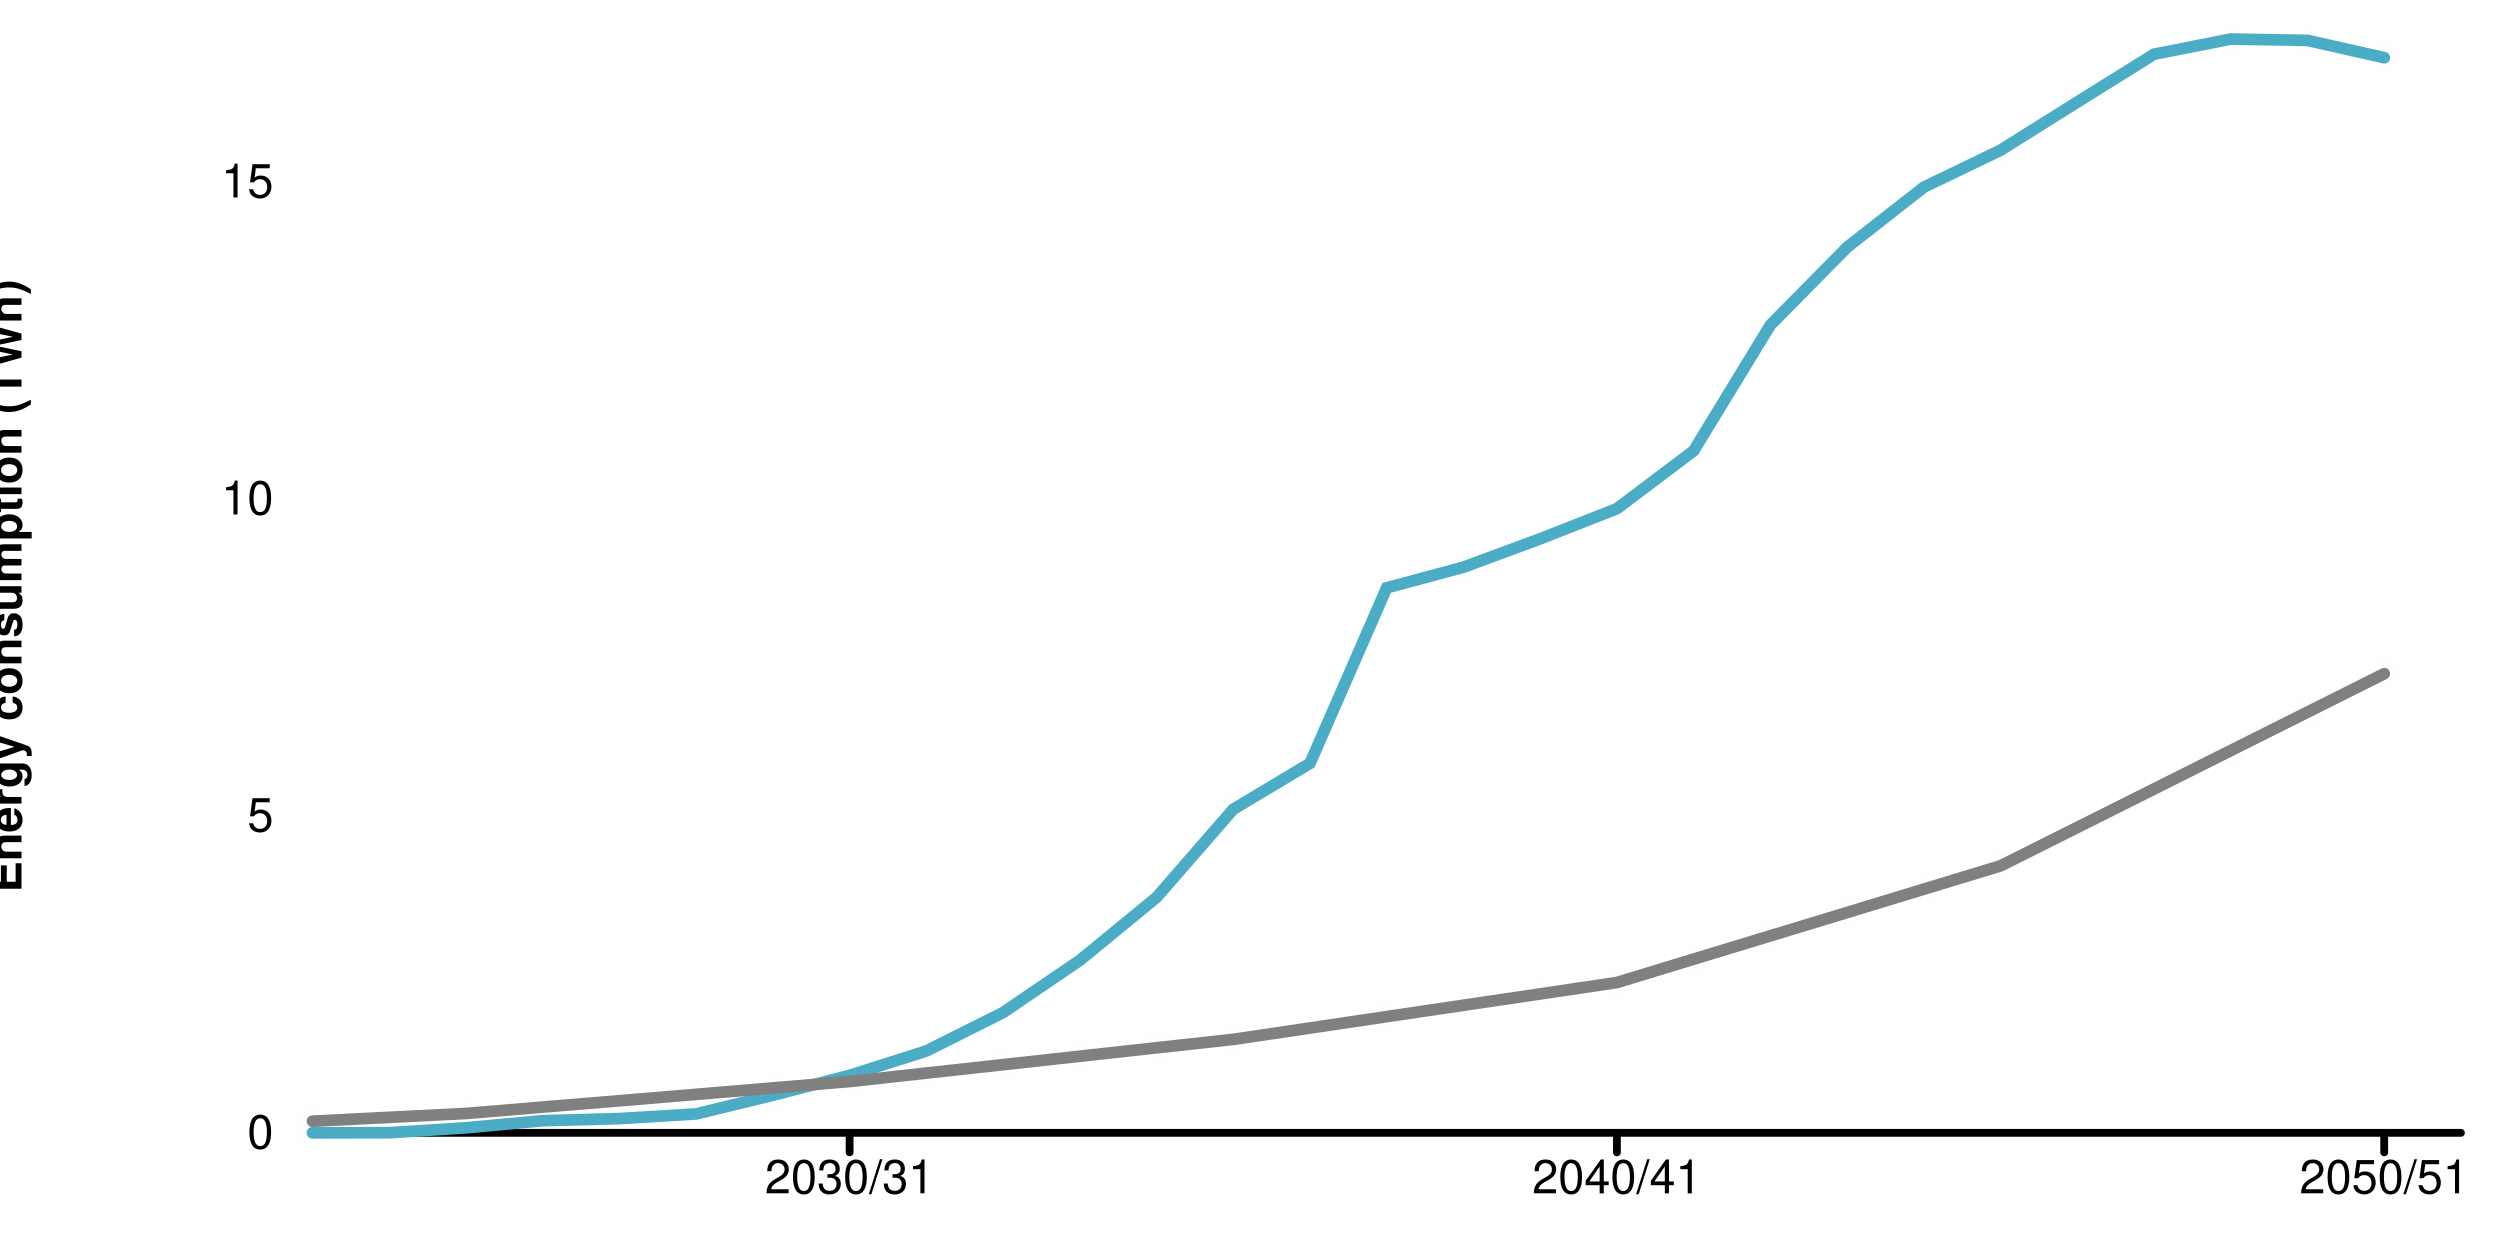
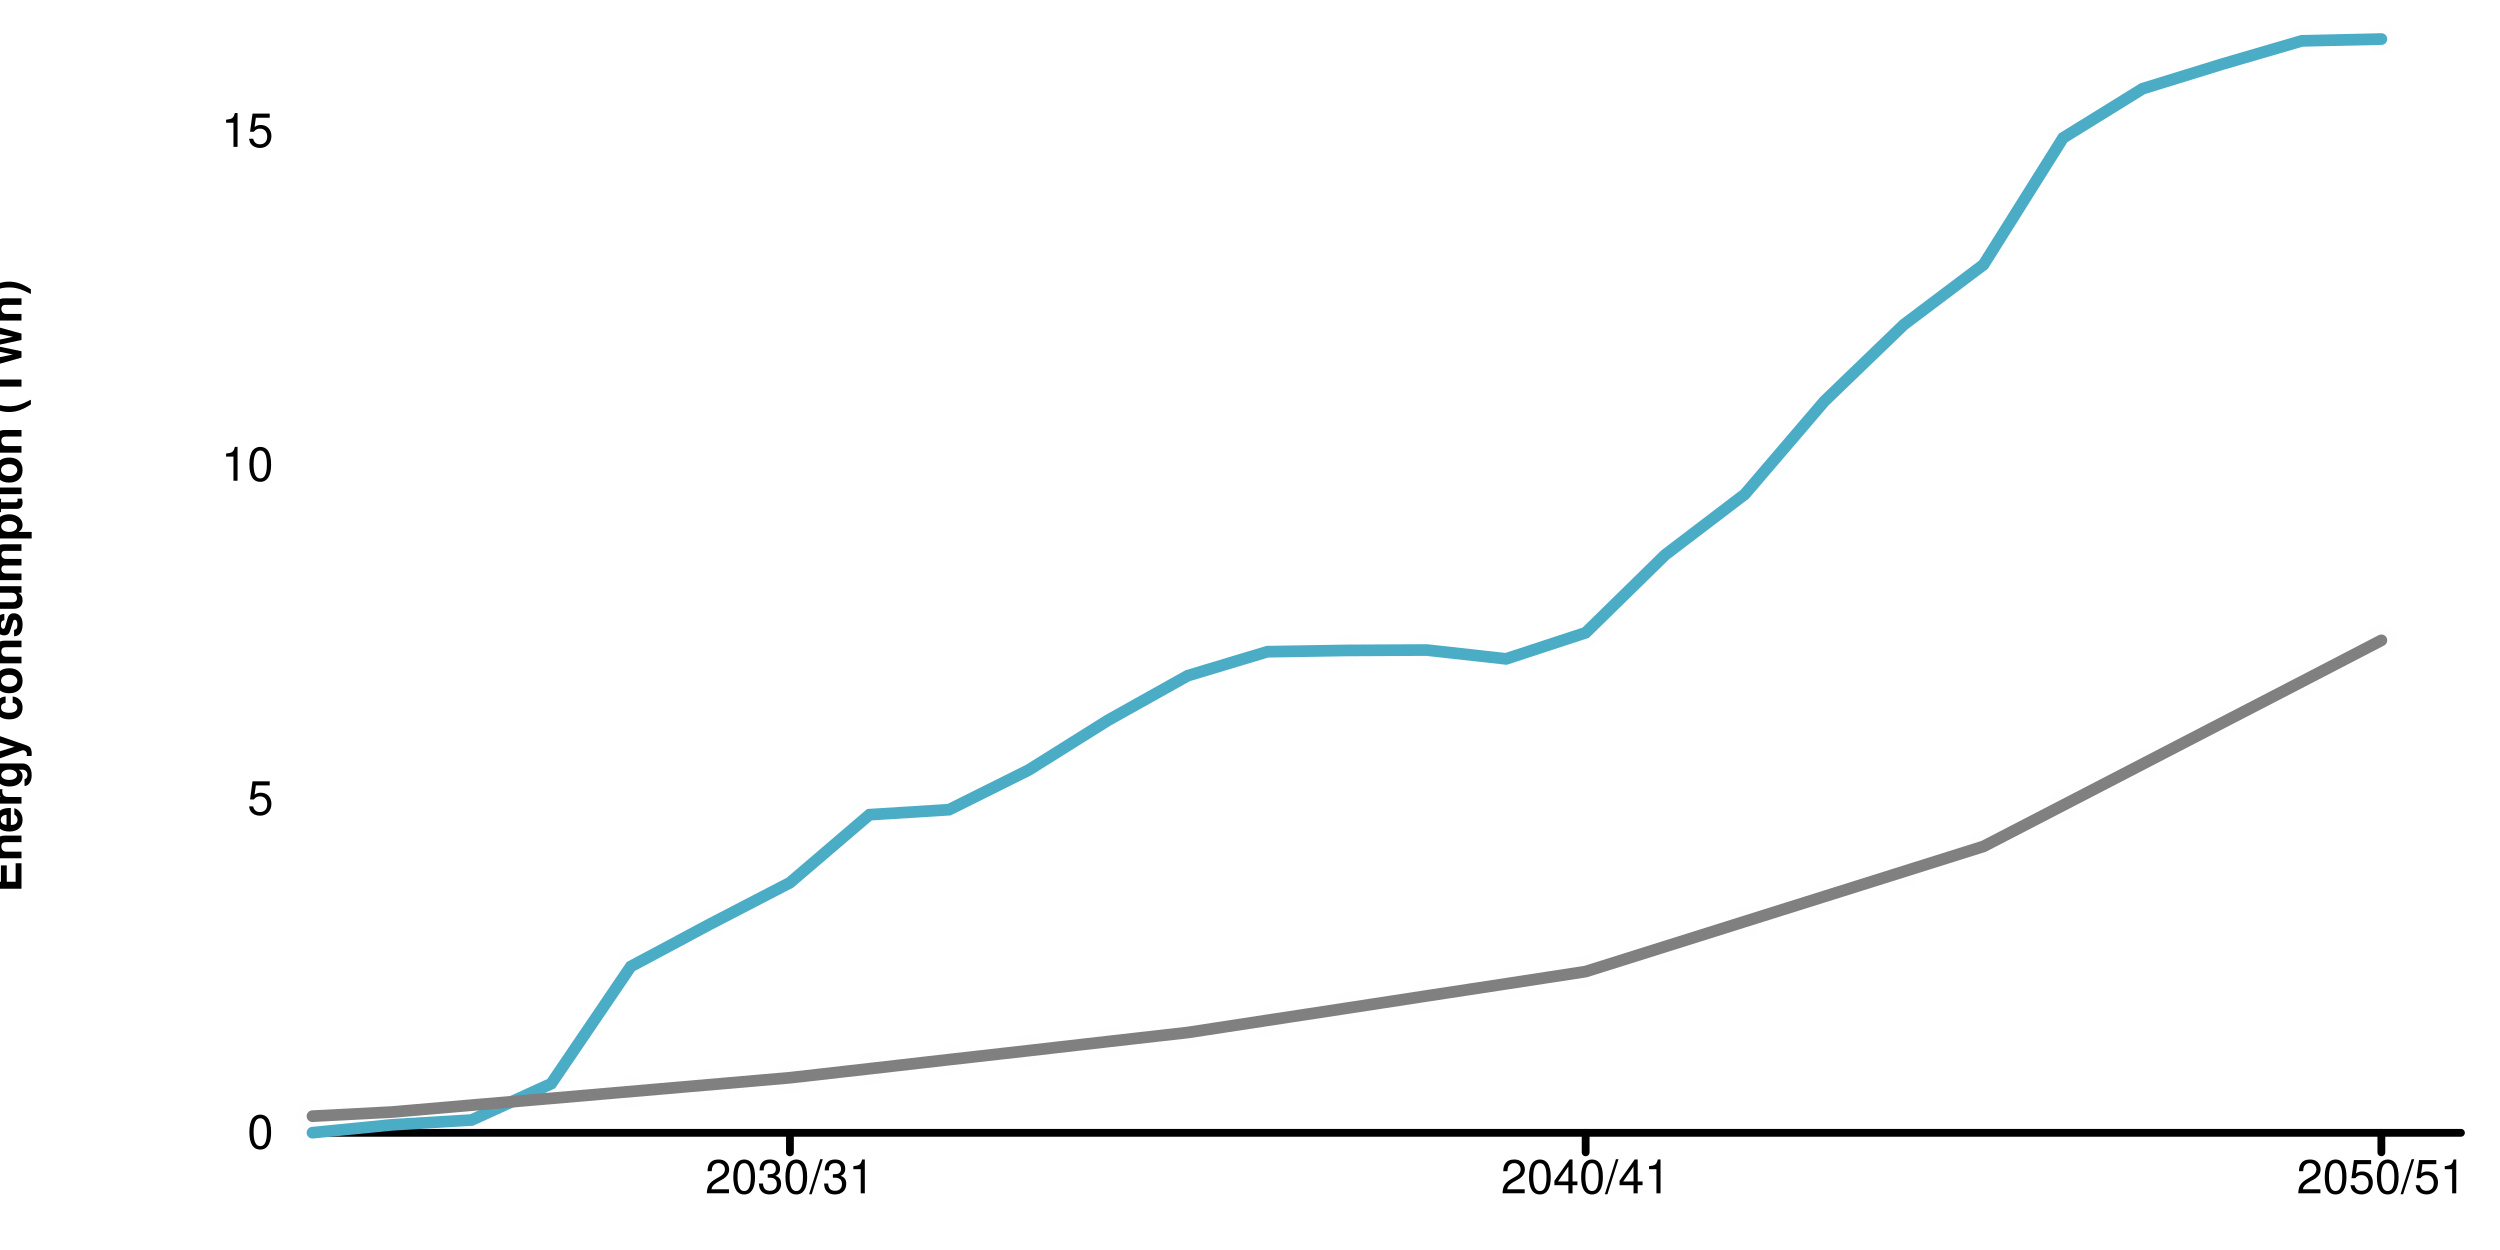
<svg xmlns="http://www.w3.org/2000/svg" width="640" height="320" viewBox="0 0 640 320" preserveAspectRatio="xMinYMin meet" overflow="visible" class="oi-chart-main" data-type="line-chart">
  <defs>
    <style>
	.series path.line { fill-opacity: 0; }
	.series path.line.dotted { stroke-dasharray: 12 20 }
	.series:hover path.line, .series.on path.line { stroke-width: 5; }
	.series .marker { opacity:0.01; }
	.series:hover .marker, .series.active .marker, .series .marker.selected { opacity:1!important; }
	.series .marker:hover, .series .marker.on { r: 6px!important; fill: black; }
	.grid { font-family: "Helvetica Neue",Helvetica,Arial,"Lucida Grande",sans-serif; }
	.grid line { stroke: rgb(0,0,0); stroke-width: 2; stroke-linecap: round; }
	.grid.grid-x text { text-anchor: middle; dominant-baseline: hanging; transform: translateY(10px); }
	.grid.grid-y text { text-anchor: end; dominant-baseline: middle; transform: translateX(-10px); }
	</style>
  </defs>
  <g class="grid grid-y">
    <line x1="80" y1="290" x2="630" y2="290" data-left="80" />
    <text x="80" y="290" text-anchor="end">0</text>
-     <text x="80" y="208.845" text-anchor="end">5</text>
-     <text x="80" y="127.691" text-anchor="end">10</text>
-     <text x="80" y="46.536" text-anchor="end">15</text>
+     <text x="80" y="204.53" text-anchor="end">5</text>
+     <text x="80" y="119.06" text-anchor="end">10</text>
+     <text x="80" y="33.59" text-anchor="end">15</text>
    <text style="text-anchor:middle;dominant-baseline:hanging;font-weight:bold;transform: translateY(150px) rotate(-90deg);">Energy consumption (TWh)</text>
  </g>
  <g class="grid grid-x">
-     <line class="tick" x1="217.5" y1="290" x2="217.5" y2="295" />
-     <text x="217.5" y="290" text-anchor="middle">2030/31</text>
-     <line class="tick" x1="413.929" y1="290" x2="413.929" y2="295" />
-     <text x="413.929" y="290" text-anchor="middle">2040/41</text>
-     <line class="tick" x1="610.357" y1="290" x2="610.357" y2="295" />
-     <text x="610.357" y="290" text-anchor="middle">2050/51</text>
+     <line class="tick" x1="202.222" y1="290" x2="202.222" y2="295" />
+     <text x="202.222" y="290" text-anchor="middle">2030/31</text>
+     <line class="tick" x1="405.926" y1="290" x2="405.926" y2="295" />
+     <text x="405.926" y="290" text-anchor="middle">2040/41</text>
+     <line class="tick" x1="609.63" y1="290" x2="609.63" y2="295" />
+     <text x="609.63" y="290" text-anchor="middle">2050/51</text>
    <text style="text-anchor:middle;dominant-baseline:hanging;font-weight:bold;transform: translateY(150px) rotate(-90deg);" />
  </g>
  <g class="data-layer" role="table">
    <g data-scenario="electrolysers" class="series series-1" tabindex="0" role="row" aria-label="Series: Electrolysers" data-series="1">
-       <path d="M 80.00,290.00L 99.64,289.98L 119.29,288.72L 138.93,286.90L 158.57,286.36L 178.21,285.16L 197.86,280.38L 217.50,275.29L 237.14,269.05L 256.79,259.21L 276.43,245.85L 296.07,229.73L 315.71,207.17L 335.36,195.41L 355.00,150.48L 374.64,145.20L 394.29,137.93L 413.93,130.22L 433.57,115.40L 453.21,83.22L 472.86,63.30L 492.50,47.92L 512.14,38.45L 531.79,26.13L 551.43,13.88L 571.07,10.00L 590.71,10.34L 610.36,14.77" id="Electrolysers" class="line" stroke="#4BACC6" stroke-width="3" stroke-linecap="round" />
-       <circle class="marker" cx="80.00" cy="290.00" data-y="0.000" data-x="2023/24" data-i="0" data-series="1" r="4" fill="#4BACC6" roll="cell" />
-       <circle class="marker" cx="99.64" cy="289.98" data-y="0.001" data-x="2024/25" data-i="1" data-series="1" r="4" fill="#4BACC6" roll="cell" />
-       <circle class="marker" cx="119.29" cy="288.72" data-y="0.079" data-x="2025/26" data-i="2" data-series="1" r="4" fill="#4BACC6" roll="cell" />
-       <circle class="marker" cx="138.93" cy="286.90" data-y="0.191" data-x="2026/27" data-i="3" data-series="1" r="4" fill="#4BACC6" roll="cell" />
-       <circle class="marker" cx="158.57" cy="286.36" data-y="0.224" data-x="2027/28" data-i="4" data-series="1" r="4" fill="#4BACC6" roll="cell" />
-       <circle class="marker" cx="178.21" cy="285.16" data-y="0.298" data-x="2028/29" data-i="5" data-series="1" r="4" fill="#4BACC6" roll="cell" />
-       <circle class="marker" cx="197.86" cy="280.38" data-y="0.593" data-x="2029/30" data-i="6" data-series="1" r="4" fill="#4BACC6" roll="cell" />
-       <circle class="marker" cx="217.50" cy="275.29" data-y="0.906" data-x="2030/31" data-i="7" data-series="1" r="4" fill="#4BACC6" roll="cell" />
-       <circle class="marker" cx="237.14" cy="269.05" data-y="1.291" data-x="2031/32" data-i="8" data-series="1" r="4" fill="#4BACC6" roll="cell" />
-       <circle class="marker" cx="256.79" cy="259.21" data-y="1.897" data-x="2032/33" data-i="9" data-series="1" r="4" fill="#4BACC6" roll="cell" />
-       <circle class="marker" cx="276.43" cy="245.85" data-y="2.720" data-x="2033/34" data-i="10" data-series="1" r="4" fill="#4BACC6" roll="cell" />
-       <circle class="marker" cx="296.07" cy="229.73" data-y="3.713" data-x="2034/35" data-i="11" data-series="1" r="4" fill="#4BACC6" roll="cell" />
-       <circle class="marker" cx="315.71" cy="207.17" data-y="5.103" data-x="2035/36" data-i="12" data-series="1" r="4" fill="#4BACC6" roll="cell" />
-       <circle class="marker" cx="335.36" cy="195.41" data-y="5.828" data-x="2036/37" data-i="13" data-series="1" r="4" fill="#4BACC6" roll="cell" />
-       <circle class="marker" cx="355.00" cy="150.48" data-y="8.596" data-x="2037/38" data-i="14" data-series="1" r="4" fill="#4BACC6" roll="cell" />
-       <circle class="marker" cx="374.64" cy="145.20" data-y="8.921" data-x="2038/39" data-i="15" data-series="1" r="4" fill="#4BACC6" roll="cell" />
-       <circle class="marker" cx="394.29" cy="137.93" data-y="9.369" data-x="2039/40" data-i="16" data-series="1" r="4" fill="#4BACC6" roll="cell" />
-       <circle class="marker" cx="413.93" cy="130.22" data-y="9.844" data-x="2040/41" data-i="17" data-series="1" r="4" fill="#4BACC6" roll="cell" />
-       <circle class="marker" cx="433.57" cy="115.40" data-y="10.757" data-x="2041/42" data-i="18" data-series="1" r="4" fill="#4BACC6" roll="cell" />
-       <circle class="marker" cx="453.21" cy="83.22" data-y="12.740" data-x="2042/43" data-i="19" data-series="1" r="4" fill="#4BACC6" roll="cell" />
-       <circle class="marker" cx="472.86" cy="63.30" data-y="13.967" data-x="2043/44" data-i="20" data-series="1" r="4" fill="#4BACC6" roll="cell" />
-       <circle class="marker" cx="492.50" cy="47.92" data-y="14.915" data-x="2044/45" data-i="21" data-series="1" r="4" fill="#4BACC6" roll="cell" />
-       <circle class="marker" cx="512.14" cy="38.45" data-y="15.498" data-x="2045/46" data-i="22" data-series="1" r="4" fill="#4BACC6" roll="cell" />
-       <circle class="marker" cx="531.79" cy="26.13" data-y="16.257" data-x="2046/47" data-i="23" data-series="1" r="4" fill="#4BACC6" roll="cell" />
-       <circle class="marker" cx="551.43" cy="13.88" data-y="17.012" data-x="2047/48" data-i="24" data-series="1" r="4" fill="#4BACC6" roll="cell" />
-       <circle class="marker" cx="571.07" cy="10.00" data-y="17.251" data-x="2048/49" data-i="25" data-series="1" r="4" fill="#4BACC6" roll="cell" />
-       <circle class="marker" cx="590.71" cy="10.34" data-y="17.230" data-x="2049/50" data-i="26" data-series="1" r="4" fill="#4BACC6" roll="cell" />
-       <circle class="marker" cx="610.36" cy="14.77" data-y="16.957" data-x="2050/51" data-i="27" data-series="1" r="4" fill="#4BACC6" roll="cell" />
+       <path d="M 80.00,289.97L 100.37,287.95L 120.74,286.72L 141.11,277.42L 161.48,247.42L 181.85,236.53L 202.22,225.97L 222.59,208.56L 242.96,207.28L 263.33,197.13L 283.70,184.36L 304.07,172.97L 324.44,166.84L 344.81,166.51L 365.19,166.41L 385.56,168.67L 405.93,161.98L 426.30,142.03L 446.67,126.53L 467.04,102.72L 487.41,83.09L 507.78,67.76L 528.15,35.30L 548.52,22.70L 568.89,16.41L 589.26,10.46L 609.63,10.00" id="Electrolysers" class="line" stroke="#4BACC6" stroke-width="3" stroke-linecap="round" />
+       <circle class="marker" cx="80.00" cy="289.97" data-y="0.002" data-x="2024/25" data-i="0" data-series="1" r="4" fill="#4BACC6" roll="cell" />
+       <circle class="marker" cx="100.37" cy="287.95" data-y="0.120" data-x="2025/26" data-i="1" data-series="1" r="4" fill="#4BACC6" roll="cell" />
+       <circle class="marker" cx="120.74" cy="286.72" data-y="0.192" data-x="2026/27" data-i="2" data-series="1" r="4" fill="#4BACC6" roll="cell" />
+       <circle class="marker" cx="141.11" cy="277.42" data-y="0.736" data-x="2027/28" data-i="3" data-series="1" r="4" fill="#4BACC6" roll="cell" />
+       <circle class="marker" cx="161.48" cy="247.42" data-y="2.491" data-x="2028/29" data-i="4" data-series="1" r="4" fill="#4BACC6" roll="cell" />
+       <circle class="marker" cx="181.85" cy="236.53" data-y="3.128" data-x="2029/30" data-i="5" data-series="1" r="4" fill="#4BACC6" roll="cell" />
+       <circle class="marker" cx="202.22" cy="225.97" data-y="3.746" data-x="2030/31" data-i="6" data-series="1" r="4" fill="#4BACC6" roll="cell" />
+       <circle class="marker" cx="222.59" cy="208.56" data-y="4.764" data-x="2031/32" data-i="7" data-series="1" r="4" fill="#4BACC6" roll="cell" />
+       <circle class="marker" cx="242.96" cy="207.28" data-y="4.839" data-x="2032/33" data-i="8" data-series="1" r="4" fill="#4BACC6" roll="cell" />
+       <circle class="marker" cx="263.33" cy="197.13" data-y="5.433" data-x="2033/34" data-i="9" data-series="1" r="4" fill="#4BACC6" roll="cell" />
+       <circle class="marker" cx="283.70" cy="184.36" data-y="6.180" data-x="2034/35" data-i="10" data-series="1" r="4" fill="#4BACC6" roll="cell" />
+       <circle class="marker" cx="304.07" cy="172.97" data-y="6.846" data-x="2035/36" data-i="11" data-series="1" r="4" fill="#4BACC6" roll="cell" />
+       <circle class="marker" cx="324.44" cy="166.84" data-y="7.205" data-x="2036/37" data-i="12" data-series="1" r="4" fill="#4BACC6" roll="cell" />
+       <circle class="marker" cx="344.81" cy="166.51" data-y="7.224" data-x="2037/38" data-i="13" data-series="1" r="4" fill="#4BACC6" roll="cell" />
+       <circle class="marker" cx="365.19" cy="166.41" data-y="7.230" data-x="2038/39" data-i="14" data-series="1" r="4" fill="#4BACC6" roll="cell" />
+       <circle class="marker" cx="385.56" cy="168.67" data-y="7.098" data-x="2039/40" data-i="15" data-series="1" r="4" fill="#4BACC6" roll="cell" />
+       <circle class="marker" cx="405.93" cy="161.98" data-y="7.489" data-x="2040/41" data-i="16" data-series="1" r="4" fill="#4BACC6" roll="cell" />
+       <circle class="marker" cx="426.30" cy="142.03" data-y="8.656" data-x="2041/42" data-i="17" data-series="1" r="4" fill="#4BACC6" roll="cell" />
+       <circle class="marker" cx="446.67" cy="126.53" data-y="9.563" data-x="2042/43" data-i="18" data-series="1" r="4" fill="#4BACC6" roll="cell" />
+       <circle class="marker" cx="467.04" cy="102.72" data-y="10.956" data-x="2043/44" data-i="19" data-series="1" r="4" fill="#4BACC6" roll="cell" />
+       <circle class="marker" cx="487.41" cy="83.09" data-y="12.104" data-x="2044/45" data-i="20" data-series="1" r="4" fill="#4BACC6" roll="cell" />
+       <circle class="marker" cx="507.78" cy="67.76" data-y="13.001" data-x="2045/46" data-i="21" data-series="1" r="4" fill="#4BACC6" roll="cell" />
+       <circle class="marker" cx="528.15" cy="35.30" data-y="14.900" data-x="2046/47" data-i="22" data-series="1" r="4" fill="#4BACC6" roll="cell" />
+       <circle class="marker" cx="548.52" cy="22.70" data-y="15.637" data-x="2047/48" data-i="23" data-series="1" r="4" fill="#4BACC6" roll="cell" />
+       <circle class="marker" cx="568.89" cy="16.41" data-y="16.005" data-x="2048/49" data-i="24" data-series="1" r="4" fill="#4BACC6" roll="cell" />
+       <circle class="marker" cx="589.26" cy="10.46" data-y="16.353" data-x="2049/50" data-i="25" data-series="1" r="4" fill="#4BACC6" roll="cell" />
+       <circle class="marker" cx="609.63" cy="10.00" data-y="16.380" data-x="2050/51" data-i="26" data-series="1" r="4" fill="#4BACC6" roll="cell" />
    </g>
    <g data-scenario="large-industry-fuel-switching" class="series series-2" tabindex="0" role="row" aria-label="Series: Large industry Fuel Switching" data-series="2">
-       <path d="M 80.00,287.03L 99.64,286.04L 119.29,285.05L 138.93,283.41L 158.57,281.79L 178.21,280.15L 197.86,278.51L 217.50,276.87L 237.14,274.71L 256.79,272.55L 276.43,270.39L 296.07,268.23L 315.71,266.08L 335.36,263.17L 355.00,260.25L 374.64,257.34L 394.29,254.44L 413.93,251.52L 433.57,245.54L 453.21,239.57L 472.86,233.60L 492.50,227.62L 512.14,221.65L 531.79,211.82L 551.43,201.98L 571.07,192.14L 590.71,182.31L 610.36,172.47" id="Large industry Fuel Switching" class="line" stroke="#808080" stroke-width="3" stroke-linecap="round" />
-       <circle class="marker" cx="80.00" cy="287.03" data-y="0.183" data-x="2023/24" data-i="0" data-series="2" r="4" fill="#808080" roll="cell" />
-       <circle class="marker" cx="99.64" cy="286.04" data-y="0.244" data-x="2024/25" data-i="1" data-series="2" r="4" fill="#808080" roll="cell" />
-       <circle class="marker" cx="119.29" cy="285.05" data-y="0.305" data-x="2025/26" data-i="2" data-series="2" r="4" fill="#808080" roll="cell" />
-       <circle class="marker" cx="138.93" cy="283.41" data-y="0.406" data-x="2026/27" data-i="3" data-series="2" r="4" fill="#808080" roll="cell" />
-       <circle class="marker" cx="158.57" cy="281.79" data-y="0.506" data-x="2027/28" data-i="4" data-series="2" r="4" fill="#808080" roll="cell" />
-       <circle class="marker" cx="178.21" cy="280.15" data-y="0.607" data-x="2028/29" data-i="5" data-series="2" r="4" fill="#808080" roll="cell" />
-       <circle class="marker" cx="197.86" cy="278.51" data-y="0.708" data-x="2029/30" data-i="6" data-series="2" r="4" fill="#808080" roll="cell" />
-       <circle class="marker" cx="217.50" cy="276.87" data-y="0.809" data-x="2030/31" data-i="7" data-series="2" r="4" fill="#808080" roll="cell" />
-       <circle class="marker" cx="237.14" cy="274.71" data-y="0.942" data-x="2031/32" data-i="8" data-series="2" r="4" fill="#808080" roll="cell" />
-       <circle class="marker" cx="256.79" cy="272.55" data-y="1.075" data-x="2032/33" data-i="9" data-series="2" r="4" fill="#808080" roll="cell" />
-       <circle class="marker" cx="276.43" cy="270.39" data-y="1.208" data-x="2033/34" data-i="10" data-series="2" r="4" fill="#808080" roll="cell" />
-       <circle class="marker" cx="296.07" cy="268.23" data-y="1.341" data-x="2034/35" data-i="11" data-series="2" r="4" fill="#808080" roll="cell" />
-       <circle class="marker" cx="315.71" cy="266.08" data-y="1.474" data-x="2035/36" data-i="12" data-series="2" r="4" fill="#808080" roll="cell" />
-       <circle class="marker" cx="335.36" cy="263.17" data-y="1.653" data-x="2036/37" data-i="13" data-series="2" r="4" fill="#808080" roll="cell" />
-       <circle class="marker" cx="355.00" cy="260.25" data-y="1.833" data-x="2037/38" data-i="14" data-series="2" r="4" fill="#808080" roll="cell" />
-       <circle class="marker" cx="374.64" cy="257.34" data-y="2.012" data-x="2038/39" data-i="15" data-series="2" r="4" fill="#808080" roll="cell" />
-       <circle class="marker" cx="394.29" cy="254.44" data-y="2.191" data-x="2039/40" data-i="16" data-series="2" r="4" fill="#808080" roll="cell" />
-       <circle class="marker" cx="413.93" cy="251.52" data-y="2.371" data-x="2040/41" data-i="17" data-series="2" r="4" fill="#808080" roll="cell" />
-       <circle class="marker" cx="433.57" cy="245.54" data-y="2.739" data-x="2041/42" data-i="18" data-series="2" r="4" fill="#808080" roll="cell" />
-       <circle class="marker" cx="453.21" cy="239.57" data-y="3.107" data-x="2042/43" data-i="19" data-series="2" r="4" fill="#808080" roll="cell" />
-       <circle class="marker" cx="472.86" cy="233.60" data-y="3.475" data-x="2043/44" data-i="20" data-series="2" r="4" fill="#808080" roll="cell" />
-       <circle class="marker" cx="492.50" cy="227.62" data-y="3.843" data-x="2044/45" data-i="21" data-series="2" r="4" fill="#808080" roll="cell" />
-       <circle class="marker" cx="512.14" cy="221.65" data-y="4.211" data-x="2045/46" data-i="22" data-series="2" r="4" fill="#808080" roll="cell" />
-       <circle class="marker" cx="531.79" cy="211.82" data-y="4.817" data-x="2046/47" data-i="23" data-series="2" r="4" fill="#808080" roll="cell" />
-       <circle class="marker" cx="551.43" cy="201.98" data-y="5.423" data-x="2047/48" data-i="24" data-series="2" r="4" fill="#808080" roll="cell" />
-       <circle class="marker" cx="571.07" cy="192.14" data-y="6.029" data-x="2048/49" data-i="25" data-series="2" r="4" fill="#808080" roll="cell" />
-       <circle class="marker" cx="590.71" cy="182.31" data-y="6.635" data-x="2049/50" data-i="26" data-series="2" r="4" fill="#808080" roll="cell" />
-       <circle class="marker" cx="610.36" cy="172.47" data-y="7.241" data-x="2050/51" data-i="27" data-series="2" r="4" fill="#808080" roll="cell" />
+       <path d="M 80.00,285.74L 100.37,284.68L 120.74,282.92L 141.11,281.18L 161.48,279.42L 181.85,277.66L 202.22,275.90L 222.59,273.59L 242.96,271.26L 263.33,268.96L 283.70,266.63L 304.07,264.32L 324.44,261.20L 344.81,258.09L 365.19,254.96L 385.56,251.85L 405.93,248.72L 426.30,242.31L 446.67,235.90L 467.04,229.50L 487.41,223.09L 507.78,216.68L 528.15,206.14L 548.52,195.59L 568.89,185.04L 589.26,174.50L 609.63,163.93" id="Large industry Fuel Switching" class="line" stroke="#808080" stroke-width="3" stroke-linecap="round" />
+       <circle class="marker" cx="80.00" cy="285.74" data-y="0.249" data-x="2024/25" data-i="0" data-series="2" r="4" fill="#808080" roll="cell" />
+       <circle class="marker" cx="100.37" cy="284.68" data-y="0.311" data-x="2025/26" data-i="1" data-series="2" r="4" fill="#808080" roll="cell" />
+       <circle class="marker" cx="120.74" cy="282.92" data-y="0.414" data-x="2026/27" data-i="2" data-series="2" r="4" fill="#808080" roll="cell" />
+       <circle class="marker" cx="141.11" cy="281.18" data-y="0.516" data-x="2027/28" data-i="3" data-series="2" r="4" fill="#808080" roll="cell" />
+       <circle class="marker" cx="161.48" cy="279.42" data-y="0.619" data-x="2028/29" data-i="4" data-series="2" r="4" fill="#808080" roll="cell" />
+       <circle class="marker" cx="181.85" cy="277.66" data-y="0.722" data-x="2029/30" data-i="5" data-series="2" r="4" fill="#808080" roll="cell" />
+       <circle class="marker" cx="202.22" cy="275.90" data-y="0.825" data-x="2030/31" data-i="6" data-series="2" r="4" fill="#808080" roll="cell" />
+       <circle class="marker" cx="222.59" cy="273.59" data-y="0.960" data-x="2031/32" data-i="7" data-series="2" r="4" fill="#808080" roll="cell" />
+       <circle class="marker" cx="242.96" cy="271.26" data-y="1.096" data-x="2032/33" data-i="8" data-series="2" r="4" fill="#808080" roll="cell" />
+       <circle class="marker" cx="263.33" cy="268.96" data-y="1.231" data-x="2033/34" data-i="9" data-series="2" r="4" fill="#808080" roll="cell" />
+       <circle class="marker" cx="283.70" cy="266.63" data-y="1.367" data-x="2034/35" data-i="10" data-series="2" r="4" fill="#808080" roll="cell" />
+       <circle class="marker" cx="304.07" cy="264.32" data-y="1.502" data-x="2035/36" data-i="11" data-series="2" r="4" fill="#808080" roll="cell" />
+       <circle class="marker" cx="324.44" cy="261.20" data-y="1.685" data-x="2036/37" data-i="12" data-series="2" r="4" fill="#808080" roll="cell" />
+       <circle class="marker" cx="344.81" cy="258.09" data-y="1.867" data-x="2037/38" data-i="13" data-series="2" r="4" fill="#808080" roll="cell" />
+       <circle class="marker" cx="365.19" cy="254.96" data-y="2.050" data-x="2038/39" data-i="14" data-series="2" r="4" fill="#808080" roll="cell" />
+       <circle class="marker" cx="385.56" cy="251.85" data-y="2.232" data-x="2039/40" data-i="15" data-series="2" r="4" fill="#808080" roll="cell" />
+       <circle class="marker" cx="405.93" cy="248.72" data-y="2.415" data-x="2040/41" data-i="16" data-series="2" r="4" fill="#808080" roll="cell" />
+       <circle class="marker" cx="426.30" cy="242.31" data-y="2.790" data-x="2041/42" data-i="17" data-series="2" r="4" fill="#808080" roll="cell" />
+       <circle class="marker" cx="446.67" cy="235.90" data-y="3.165" data-x="2042/43" data-i="18" data-series="2" r="4" fill="#808080" roll="cell" />
+       <circle class="marker" cx="467.04" cy="229.50" data-y="3.539" data-x="2043/44" data-i="19" data-series="2" r="4" fill="#808080" roll="cell" />
+       <circle class="marker" cx="487.41" cy="223.09" data-y="3.914" data-x="2044/45" data-i="20" data-series="2" r="4" fill="#808080" roll="cell" />
+       <circle class="marker" cx="507.78" cy="216.68" data-y="4.289" data-x="2045/46" data-i="21" data-series="2" r="4" fill="#808080" roll="cell" />
+       <circle class="marker" cx="528.15" cy="206.14" data-y="4.906" data-x="2046/47" data-i="22" data-series="2" r="4" fill="#808080" roll="cell" />
+       <circle class="marker" cx="548.52" cy="195.59" data-y="5.523" data-x="2047/48" data-i="23" data-series="2" r="4" fill="#808080" roll="cell" />
+       <circle class="marker" cx="568.89" cy="185.04" data-y="6.140" data-x="2048/49" data-i="24" data-series="2" r="4" fill="#808080" roll="cell" />
+       <circle class="marker" cx="589.26" cy="174.50" data-y="6.757" data-x="2049/50" data-i="25" data-series="2" r="4" fill="#808080" roll="cell" />
+       <circle class="marker" cx="609.63" cy="163.93" data-y="7.375" data-x="2050/51" data-i="26" data-series="2" r="4" fill="#808080" roll="cell" />
    </g>
  </g>
</svg>
